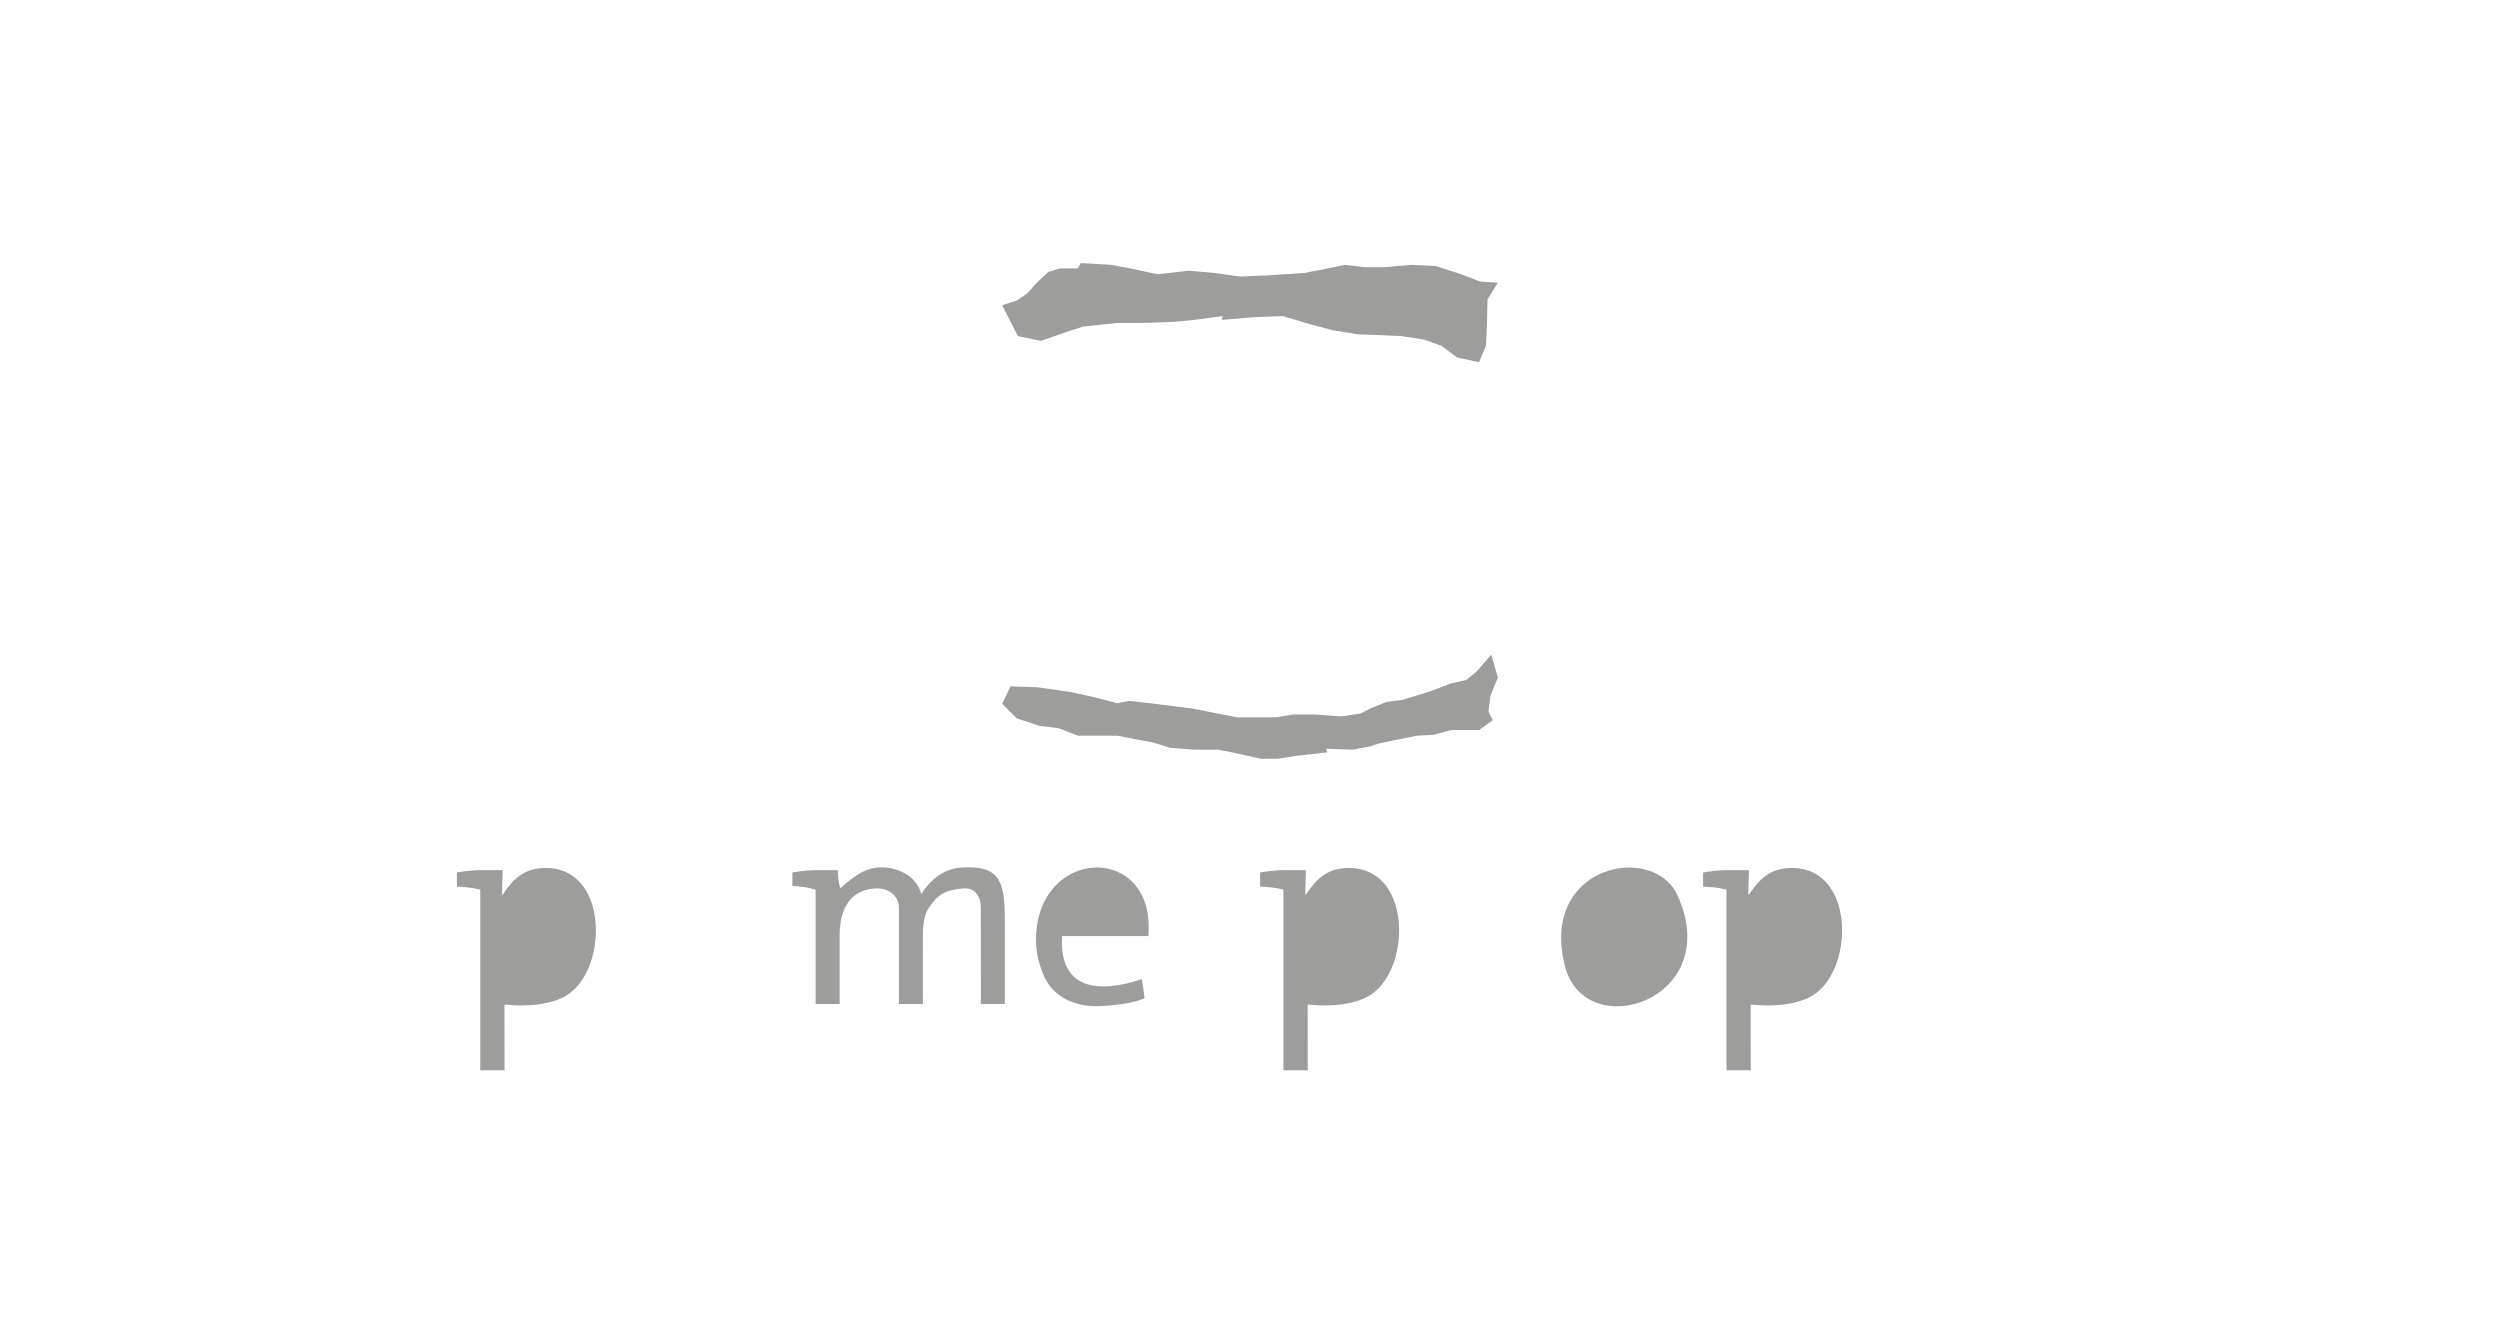
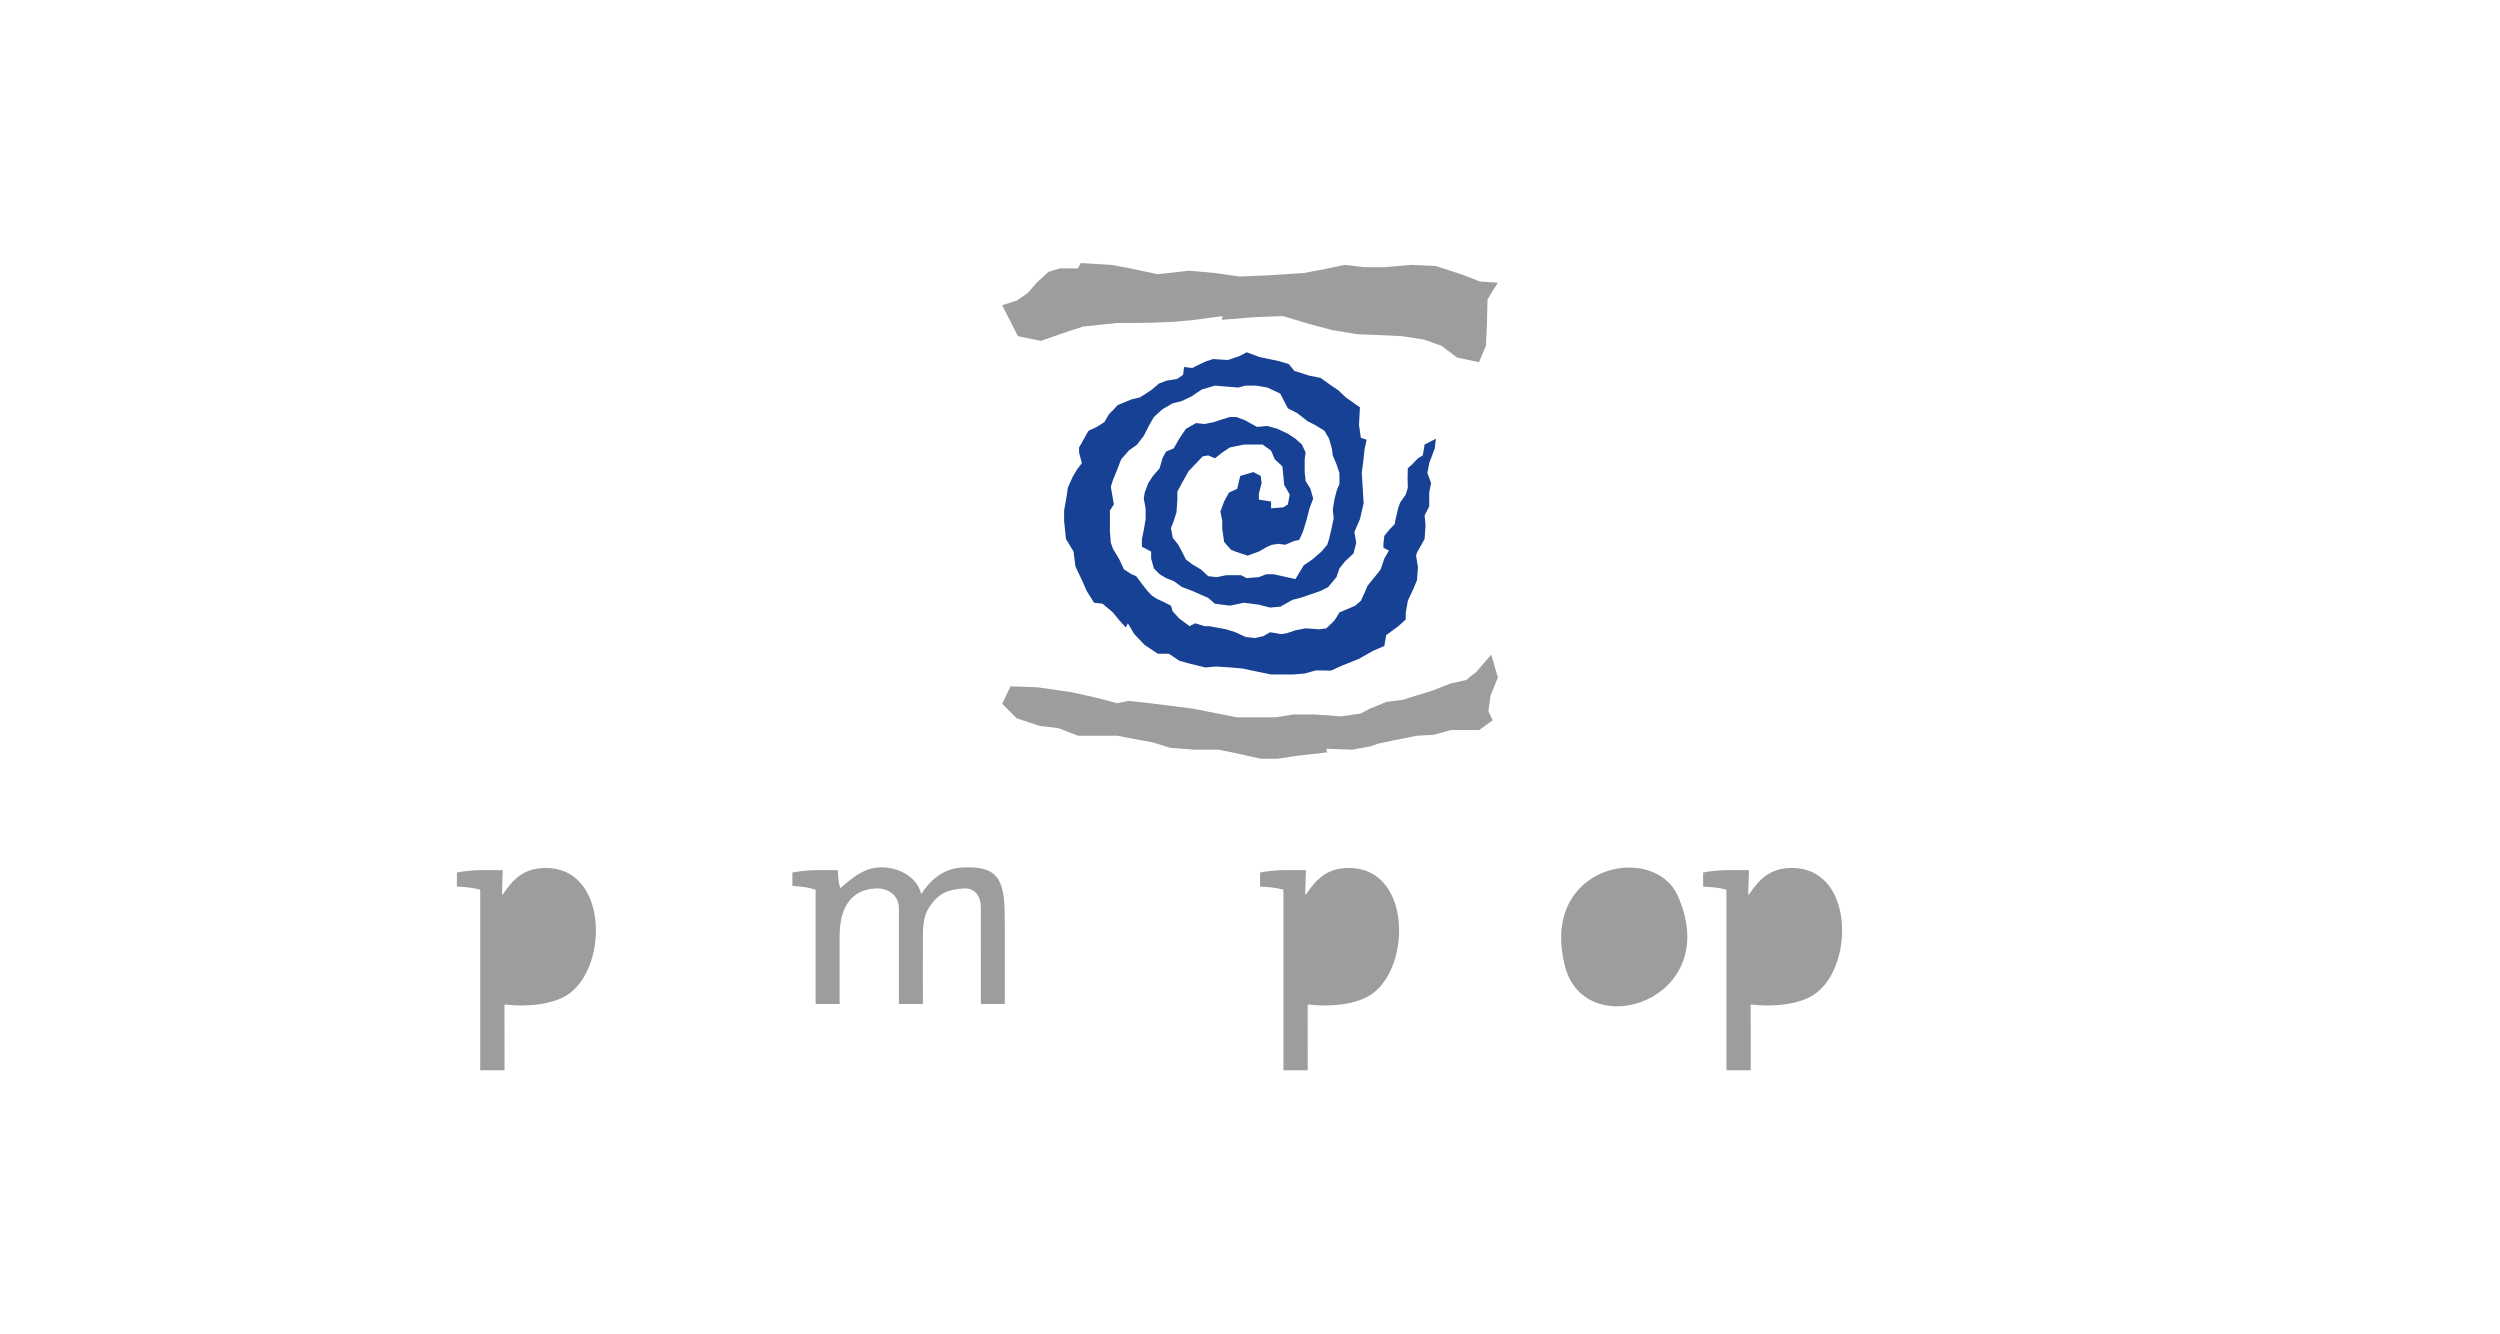
<svg xmlns="http://www.w3.org/2000/svg" enable-background="new 0 0 595.275 317.48" height="317.48px" version="1.1" viewBox="-148.819 -79.37 892.912 476.22" width="595.275px" x="0px" xml:space="preserve" y="0px">
  <g id="Hintergrund">
</g>
  <g display="none" id="Hilfslinien">
</g>
  <g id="Vordergrund">
    <g>
      <g>
+         <polygon animation_id="19" clip-rule="evenodd" fill="#164194" fill-rule="evenodd" points="     359.344,83.289 357.619,84.324 355.644,86.396 354,87.859 353.92,91.312 354,94.848 353.262,97.266 351.286,100.11      350.629,101.838 349.643,106.062 349.312,107.873 347.588,109.6 345.614,112.016 345.285,114.861 345.285,116.243      347.258,117.279 345.614,120.124 344.297,124.005 343.23,125.387 339.61,129.875 338.545,132.375 337.229,135.22      335.253,136.947 332.871,137.982 329.58,139.363 328.514,141.172 327.525,142.555 324.894,145.055 322.511,145.399      317.496,145.055 313.875,145.745 310.834,146.78 308.86,147.125 304.831,146.436 302.449,147.816 299.487,148.507      296.118,148.162 292.418,146.436 289.128,145.399 285.428,144.709 283.046,144.281 281.4,144.281 278.031,143.245      276.056,144.281 272.358,141.519 270.053,139.019 269.396,136.947 266.684,135.565 264.38,134.529 262.656,133.41      261.01,131.684 259.365,129.613 256.982,126.422 255.336,125.731 252.625,124.005 250.979,120.469 248.676,116.589      247.938,114.517 247.608,110.636 247.608,107.1 247.608,102.957 249.004,100.801 247.938,94.504 248.676,92.086 249.992,88.896      251.638,84.67 254.349,81.562 257.311,79.406 259.694,76.3 261.667,72.418 263.313,69.573 266.355,66.811 270.053,64.656      273.015,63.966 276.715,62.24 280.414,59.739 285.101,58.357 289.128,58.703 293.407,59.049 296.118,58.357 299.816,58.357      303.845,59.049 308.452,61.203 309.848,63.966 311.164,66.465 314.534,68.191 318.153,71.037 320.865,72.418 324.235,74.49      325.882,77.336 326.869,80.788 327.197,83.289 328.514,86.396 329.58,89.586 329.58,93.467 328.593,95.885 327.855,98.729      327.197,102.611 327.525,105.719 326.869,108.909 325.882,113.135 325.223,115.207 323.168,117.624 319.879,120.469      316.837,122.541 315.521,124.695 313.875,127.457 309.188,126.422 306.148,125.731 303.437,125.731 300.803,126.767      296.446,127.112 294.473,126.076 290.774,126.076 289.128,126.076 285.758,126.767 282.717,126.422 280.084,124.005      277.043,122.195 274.74,120.469 273.344,117.624 272.028,115.207 270.053,112.707 269.396,109.254 270.383,106.754      271.37,103.646 271.699,99.074 271.699,96.23 273.344,93.121 275.727,88.896 277.702,86.824 280.743,83.633 282.717,83.289      285.101,84.324 287.733,82.253 290.445,80.443 295.459,79.406 302.12,79.406 305.161,81.562 306.478,84.67 309.188,87.169      309.518,90.277 309.848,93.812 311.822,97.266 311.164,100.801 309.518,101.838 305.161,102.183 305.161,99.766 300.803,99.074      300.803,96.92 301.791,93.121 301.462,90.623 298.829,89.241 294.143,90.623 293.078,95.193 290.115,96.576 288.39,99.766      287.074,103.302 287.733,106.754 287.733,109.6 288.39,114.172 290.774,116.934 292.418,117.624 296.776,119.088      300.803,117.624 303.845,115.897 305.49,115.207 307.793,114.861 310.177,115.207 313.468,113.825 315.191,113.48      316.508,110.636 317.824,106.408 318.892,102.183 320.207,98.729 319.22,95.193 317.496,92.432 317.167,89.241 317.167,84.67      317.496,82.253 316.179,79.406 313.875,77.336 311.164,75.526 307.465,73.8 303.845,72.764 300.146,73.108 295.789,70.691      292.748,69.573 290.445,69.573 287.074,70.609 284.771,71.383 281.4,72.073 278.361,71.728 274.74,73.8 272.358,77.336      270.383,80.788 267.671,81.906 266.355,84.324 265.368,87.859 262.984,90.623 261.338,93.121 260.023,96.576 259.694,98.729      260.352,102.183 260.352,106.062 259.694,109.945 259.036,113.135 259.036,115.897 262.327,117.624 262.327,120.124      263.313,123.66 265.368,125.731 267.671,127.112 270.383,128.148 273.344,130.304 277.043,131.684 282.717,134.184      285.101,136.256 290.445,136.947 295.459,135.91 300.803,136.602 304.831,137.637 308.531,137.292 312.81,134.875      315.521,134.184 318.892,133.065 322.84,131.684 325.552,130.304 328.514,126.767 329.58,123.66 331.554,121.16 334.595,118.314      335.583,114.517 334.925,110.636 336.899,106.062 338.216,100.455 337.886,94.848 337.558,89.586 338.216,84.324 338.545,81.134      339.281,77.681 337.229,76.99 336.569,72.418 336.899,66.12 331.884,62.585 329.251,60.084 326.209,58.013 322.84,55.596      318.892,54.822 313.468,53.096 311.493,50.679 307.793,49.561 301.133,48.179 296.446,46.452 293.814,47.834 289.786,49.215      284.442,48.869 282.059,49.643 279.755,50.679 277.043,52.061 274.081,51.715 273.753,54.477 271.699,55.941 267.671,56.632      265.039,57.668 262.656,59.739 261.01,60.857 258.299,62.585 255.336,63.275 250.321,65.347 249.004,66.811 247.281,68.537      245.635,71.383 242.923,73.108 239.961,74.49 236.591,80.443 236.591,82.253 237.578,86.051 235.933,88.205 234.288,90.968      232.563,94.848 232.233,97.349 231.247,102.957 231.247,106.754 231.905,113.135 234.616,117.624 235.274,122.887      237.907,128.494 239.303,131.684 241.935,135.91 244.977,136.256 248.676,139.363 250.979,142.209 253.282,144.709      254.02,143.245 256.323,147.125 260.023,151.008 264.709,154.114 268.658,154.114 272.358,156.615 276.056,157.65      281.73,159.031 285.428,158.687 290.774,159.031 294.801,159.377 300.146,160.496 305.161,161.531 313.139,161.531      317.167,161.186 321.194,160.066 326.539,160.15 330.567,158.341 336.569,155.924 341.585,153.078 345.614,151.353      346.271,147.471 350.629,144.281 353.262,141.863 353.262,139.446 353.591,137.637 354,135.22 355.974,130.994 357.29,127.803      357.619,123.232 356.961,119.088 357.29,117.969 360.001,113.135 360.331,108.219 360.001,104.683 361.647,101.492      361.647,96.576 362.306,93.121 360.989,89.586 361.647,86.051 363.622,80.788 364.029,77.336 360.001,79.406    " stroke="#164194" stroke-miterlimit="3.864" stroke-width="0" />
        <polygon animation_id="20" clip-rule="evenodd" fill="#9D9D9C" fill-rule="evenodd" points="     386.16,21.6 382.467,27.549 382.263,36.639 381.898,44.162 379.424,49.993 371.581,48.322 366.059,44.162 359.957,41.954      352.024,40.701 343.073,40.283 336.026,40.021 326.929,38.512 319.086,36.424 309.36,33.514 299.159,33.916 287.518,34.867      287.883,33.514 277.959,34.867 270.283,35.588 262.397,35.881 255.247,36.005 249.987,36.005 237.992,37.259 230.15,39.866      222.957,42.373 214.744,40.701 209.116,29.638 214.375,27.967 218.156,25.359 221.479,21.6 225.63,17.738 229.78,16.485      236.147,16.485 237.188,14.584 248.141,15.231 254.877,16.485 264.655,18.574 275.91,17.32 285.32,18.156 293.902,19.41      303.68,18.992 316.781,18.156 324.56,16.695 331.449,15.231 338.554,16.067 345.658,16.067 355.068,15.231 364.019,15.65      373.059,18.574 379.794,21.181    " stroke="#9D9D9C" stroke-miterlimit="3.864" stroke-width="0" />
        <polygon animation_id="21" clip-rule="evenodd" fill="#9D9D9C" fill-rule="evenodd" points="     212.126,165.762 221.71,166.104 233.663,167.81 242.883,169.857 250.201,171.791 254.382,170.963 260.68,171.645      277.015,173.693 292.985,176.847 306.762,176.847 313.061,175.822 320.819,175.822 330.126,176.505 337.154,175.482      340.529,173.693 346.462,171.304 352.027,170.621 362.503,167.39 369.19,164.787 374.849,163.504 378.484,160.58      383.813,154.449 386.16,162.608 383.516,169.175 382.785,174.717 384.334,177.87 379.497,181.365 369.46,181.365      363.162,183.071 357.229,183.412 348.652,185.118 343.451,186.225 340.529,187.248 334.214,188.385 324.882,188.064      325.213,189.348 313.86,190.631 307.541,191.629 301.553,191.629 291.229,189.348 286.232,188.385 282.889,188.385      277.892,188.385 269.259,187.744 262.902,185.783 257.392,184.777 250.275,183.412 243.614,183.412 236.22,183.412      229.192,180.682 222.529,179.918 218.423,178.553 214.317,177.188 209.116,171.986    " stroke="#9D9D9C" stroke-miterlimit="3.864" stroke-width="0" />
      </g>
      <g>
        <path animation_id="0" clip-rule="evenodd" d="M31.743,279.422l-0.384,0.122l0.023,23.353     c-2.917,0-5.708,0-8.677,0v-64.519c-2.934-0.77-5.479-0.948-8.338-1.091l0.004-5.03c2.718-0.485,4.943-0.753,8.201-0.851     c2.891,0,5.41,0,8.155,0l-0.253,8.848l0.4-0.311c3.884-5.826,7.889-9.311,15.269-9.311c21.987,0,22.329,34.585,8.442,44.816     C48.787,279.723,38.67,280.25,31.743,279.422z" fill="#9D9D9C" fill-rule="evenodd" />
-         <path animation_id="4" clip-rule="evenodd" d="M261.341,254.949h-30.842     c-1.081,19.33,13.055,20.547,28.488,15.41c0.4,2.233,0.709,4.498,0.994,6.749c-3.837,1.959-11.86,2.718-16.224,2.894     c-8.236,0.328-16.372-3.082-19.738-10.843c-2.442-5.628-3.257-10.991-2.618-16.747c3.297-29.666,42.384-29.555,39.943,2.18     L261.341,254.949z" fill="#9D9D9C" fill-rule="evenodd" />
        <path animation_id="6" clip-rule="evenodd" d="M318.618,279.422l-0.386,0.121l0.023,23.353     c-2.917,0-5.708,0-8.677,0v-64.52c-2.934-0.769-5.479-0.947-8.338-1.09l0.004-5.03c2.718-0.486,4.944-0.753,8.201-0.851     c2.891,0,5.41,0,8.154,0l-0.252,8.849l0.399-0.311c3.885-5.827,7.891-9.311,15.271-9.311     c21.985-0.002,22.327,34.584,8.441,44.816C335.662,279.722,325.545,280.249,318.618,279.422z" fill="#9D9D9C" fill-rule="evenodd" />
        <path animation_id="8" clip-rule="evenodd" d="M476.848,279.422l-0.385,0.121l0.022,23.354     c-2.917,0-5.708,0-8.678,0v-64.52c-2.934-0.77-5.479-0.948-8.338-1.09l0.003-5.031c2.719-0.486,4.944-0.752,8.202-0.851     c2.892,0,5.411,0,8.156,0l-0.253,8.849l0.398-0.311c3.885-5.826,7.891-9.311,15.271-9.311c21.987,0,22.329,34.585,8.442,44.816     C493.891,279.722,483.774,280.249,476.848,279.422z" fill="#9D9D9C" fill-rule="evenodd" />
        <path animation_id="14" clip-rule="evenodd" d="M450.409,240.562c16.736,37.332-32.911,53.244-40.223,25.326     C400.685,229.608,441.773,221.296,450.409,240.562z" fill="#9D9D9C" fill-rule="evenodd" />
        <path animation_id="17" clip-rule="evenodd" d="M180.207,239.995c3.148-5.071,7.985-9.046,14.103-9.479     c13.605-0.962,15.749,4.418,15.731,18.094c0.051,2.085,0.033,4.222,0.033,6.339c0,8.075,0,16.03,0,24.27h-8.554l-0.021-34.461     c0.021-3.971-2.114-7.123-6.189-6.815c-5.763,0.434-8.926,1.801-12.068,6.474c-1.276,1.897-2.437,4.193-2.437,10.533     c-0.041,8.49-0.005,19.16,0,24.27c-2.856,0-5.017,0-8.566,0c-0.005-3.468,0-14.585,0-24.27c0-6.88,0-8.999,0-9.925     c0-4.734-4.004-7.291-8.273-7.082c-8.855,0.434-12.902,6.908-12.902,17.007c0,11.71,0,15.089,0,24.27h-8.574v-40.843     c-2.994-0.908-5.501-1.133-8.298-1.328v-4.792c2.79-0.463,4.26-0.726,8.298-0.85c3.032,0,5.252,0,7.932,0     c0.097,2.096,0.157,4.245,0.881,6.452c3.206-2.748,6.543-5.711,10.704-6.898C168.821,229.015,178.491,232.379,180.207,239.995z" fill="#9D9D9C" fill-rule="evenodd" />
      </g>
    </g>
  </g>
</svg>
